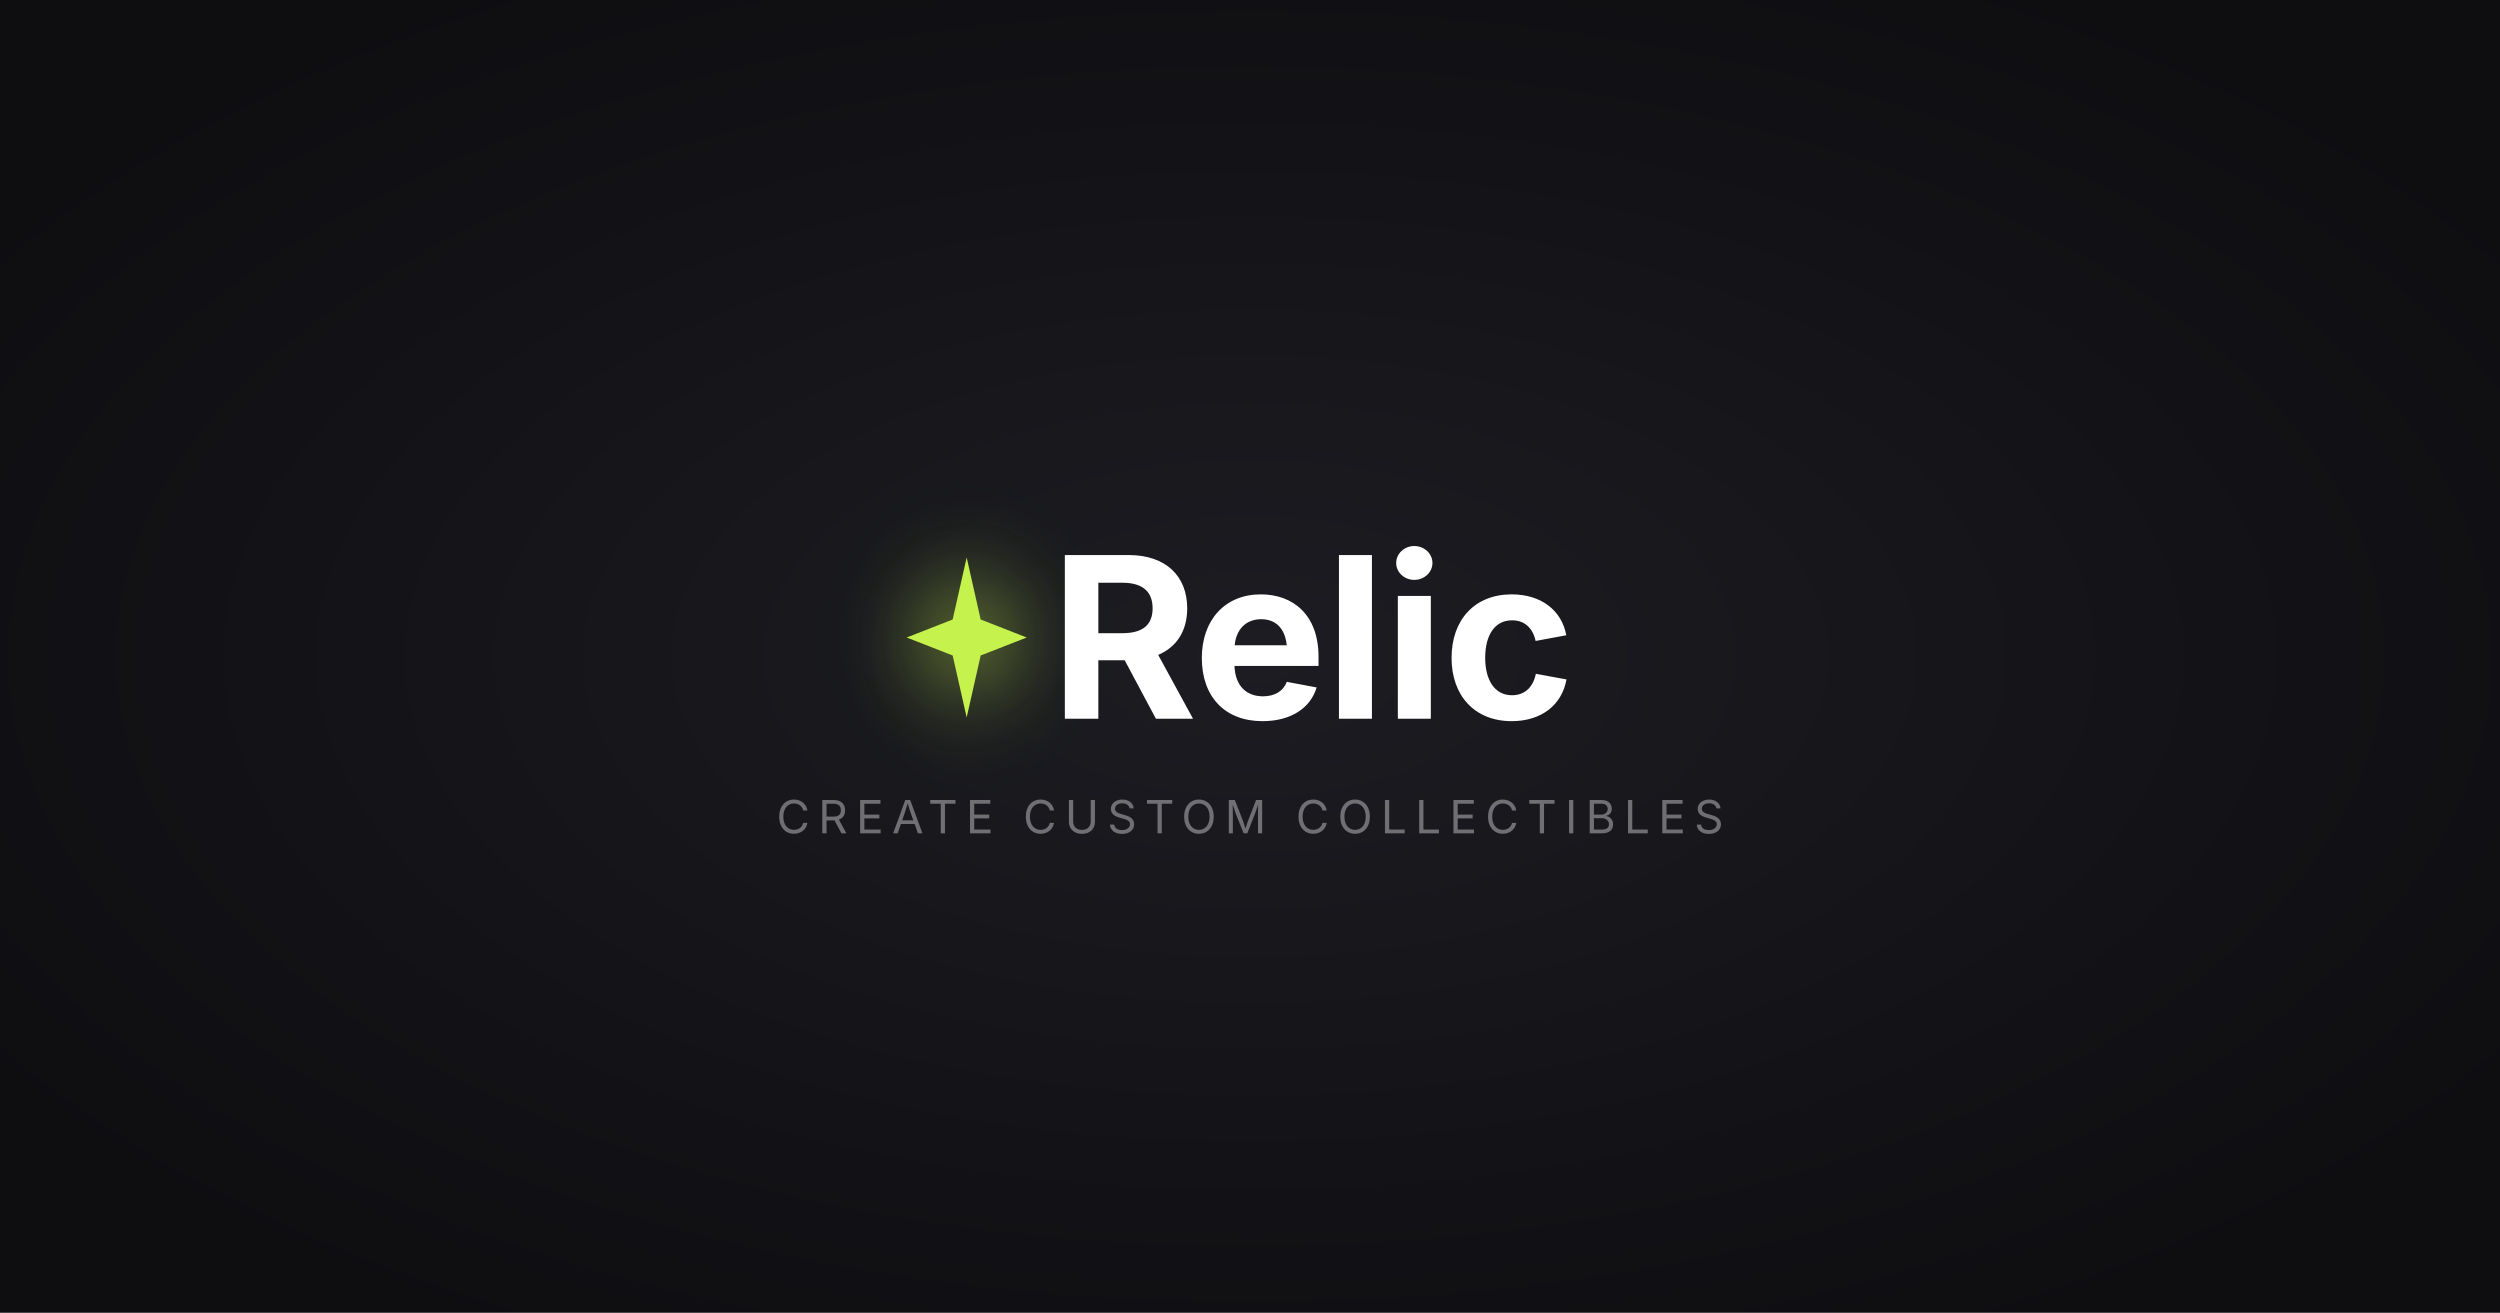
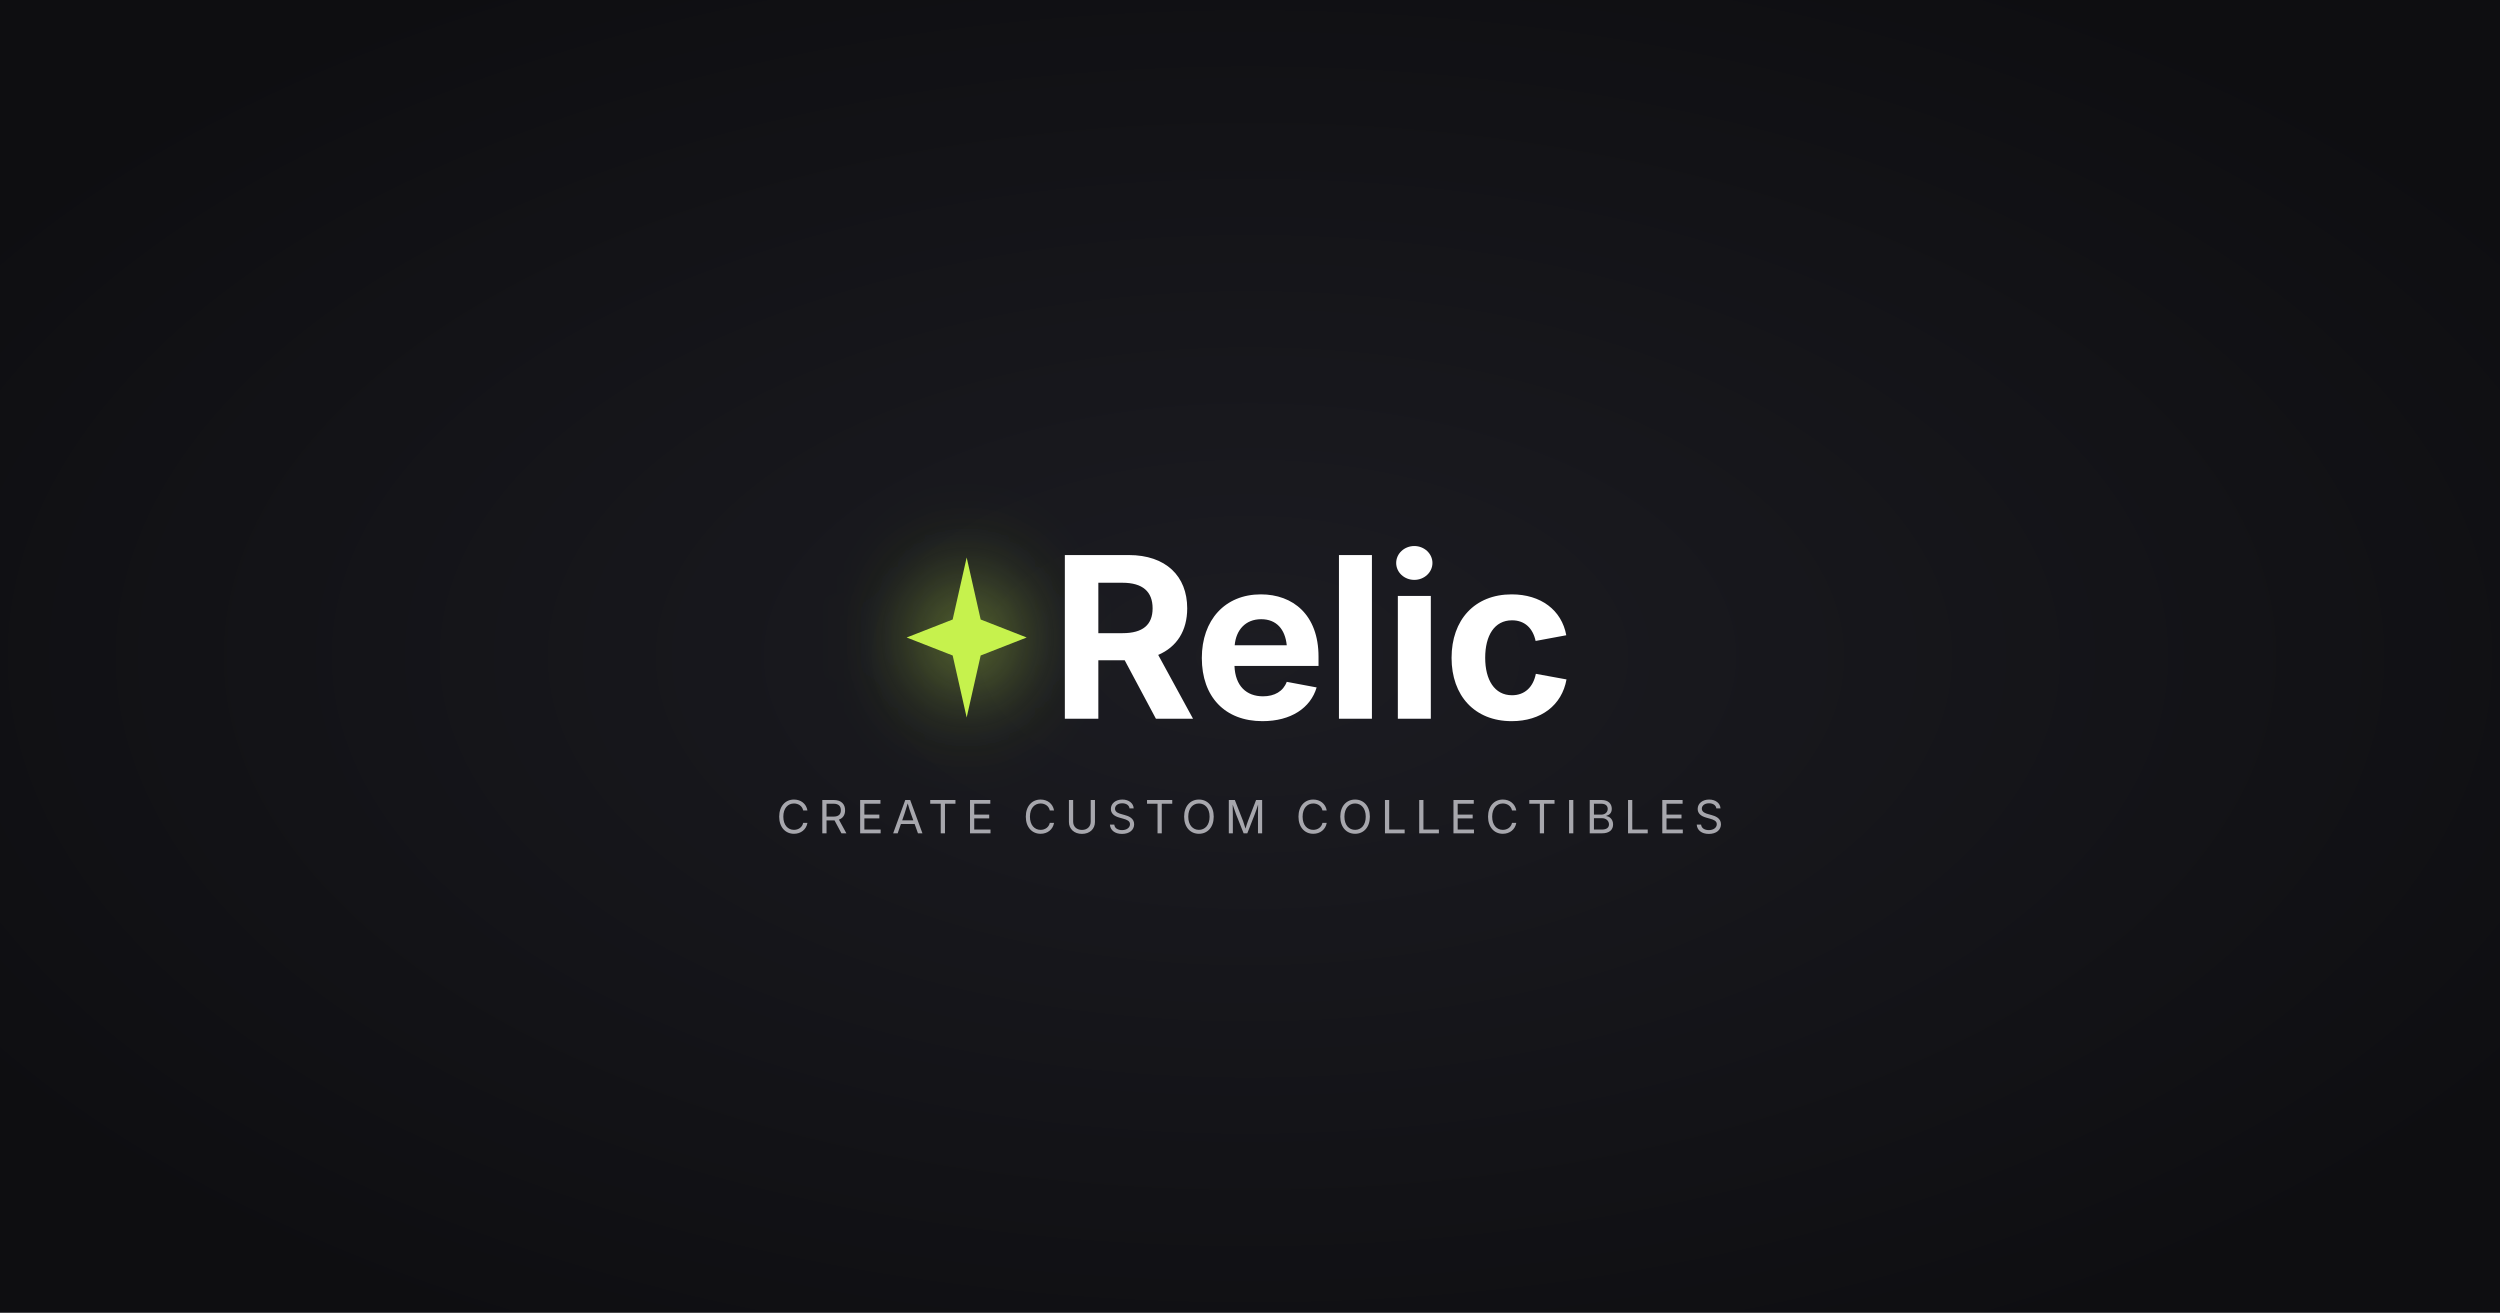
<svg xmlns="http://www.w3.org/2000/svg" viewBox="0 0 1200 630" width="1200" height="630">
  <defs>
    <radialGradient id="bg" cx="50%" cy="50%" r="60%">
      <stop offset="0%" stop-color="#1c1c22" />
      <stop offset="100%" stop-color="#0e0e11" />
    </radialGradient>
    <filter id="glow" x="-80%" y="-80%" width="260%" height="260%">
      <feGaussianBlur in="SourceGraphic" stdDeviation="9" result="blur" />
      <feMerge>
        <feMergeNode in="blur" />
        <feMergeNode in="SourceGraphic" />
      </feMerge>
    </filter>
  </defs>
  <rect width="1200" height="630" fill="#0e0e11" />
  <rect width="1200" height="630" fill="url(#bg)" />
  <path fill="#c6f24e" filter="url(#glow)" transform="translate(464 306) scale(2.4) translate(-12 -16)" d="M12 0 L14.8 12.4 L24 16 L14.8 19.6 L12 32 L9.2 19.6 L0 16 L9.2 12.4 Z" />
-   <text x="504" y="345" text-anchor="start" fill="#ffffff" font-family="'Bricolage Grotesque', system-ui, -apple-system, sans-serif" font-weight="700" font-size="108" letter-spacing="-1">Relic</text>
-   <text x="600" y="400" text-anchor="middle" fill="rgba(255,255,255,0.38)" font-family="system-ui, -apple-system, sans-serif" font-weight="400" font-size="22" letter-spacing="4">CREATE CUSTOM COLLECTIBLES</text>
+   <text x="504" y="345" text-anchor="start" style="fill:#ffffff;font-family:system-ui,-apple-system,sans-serif;font-weight:700;font-size:108px;letter-spacing:-1px">Relic</text>
+   <text x="600" y="400" text-anchor="middle" style="fill:#a7a7ad;font-family:system-ui,-apple-system,sans-serif;font-weight:400;font-size:22px;letter-spacing:4px">CREATE CUSTOM COLLECTIBLES</text>
</svg>
